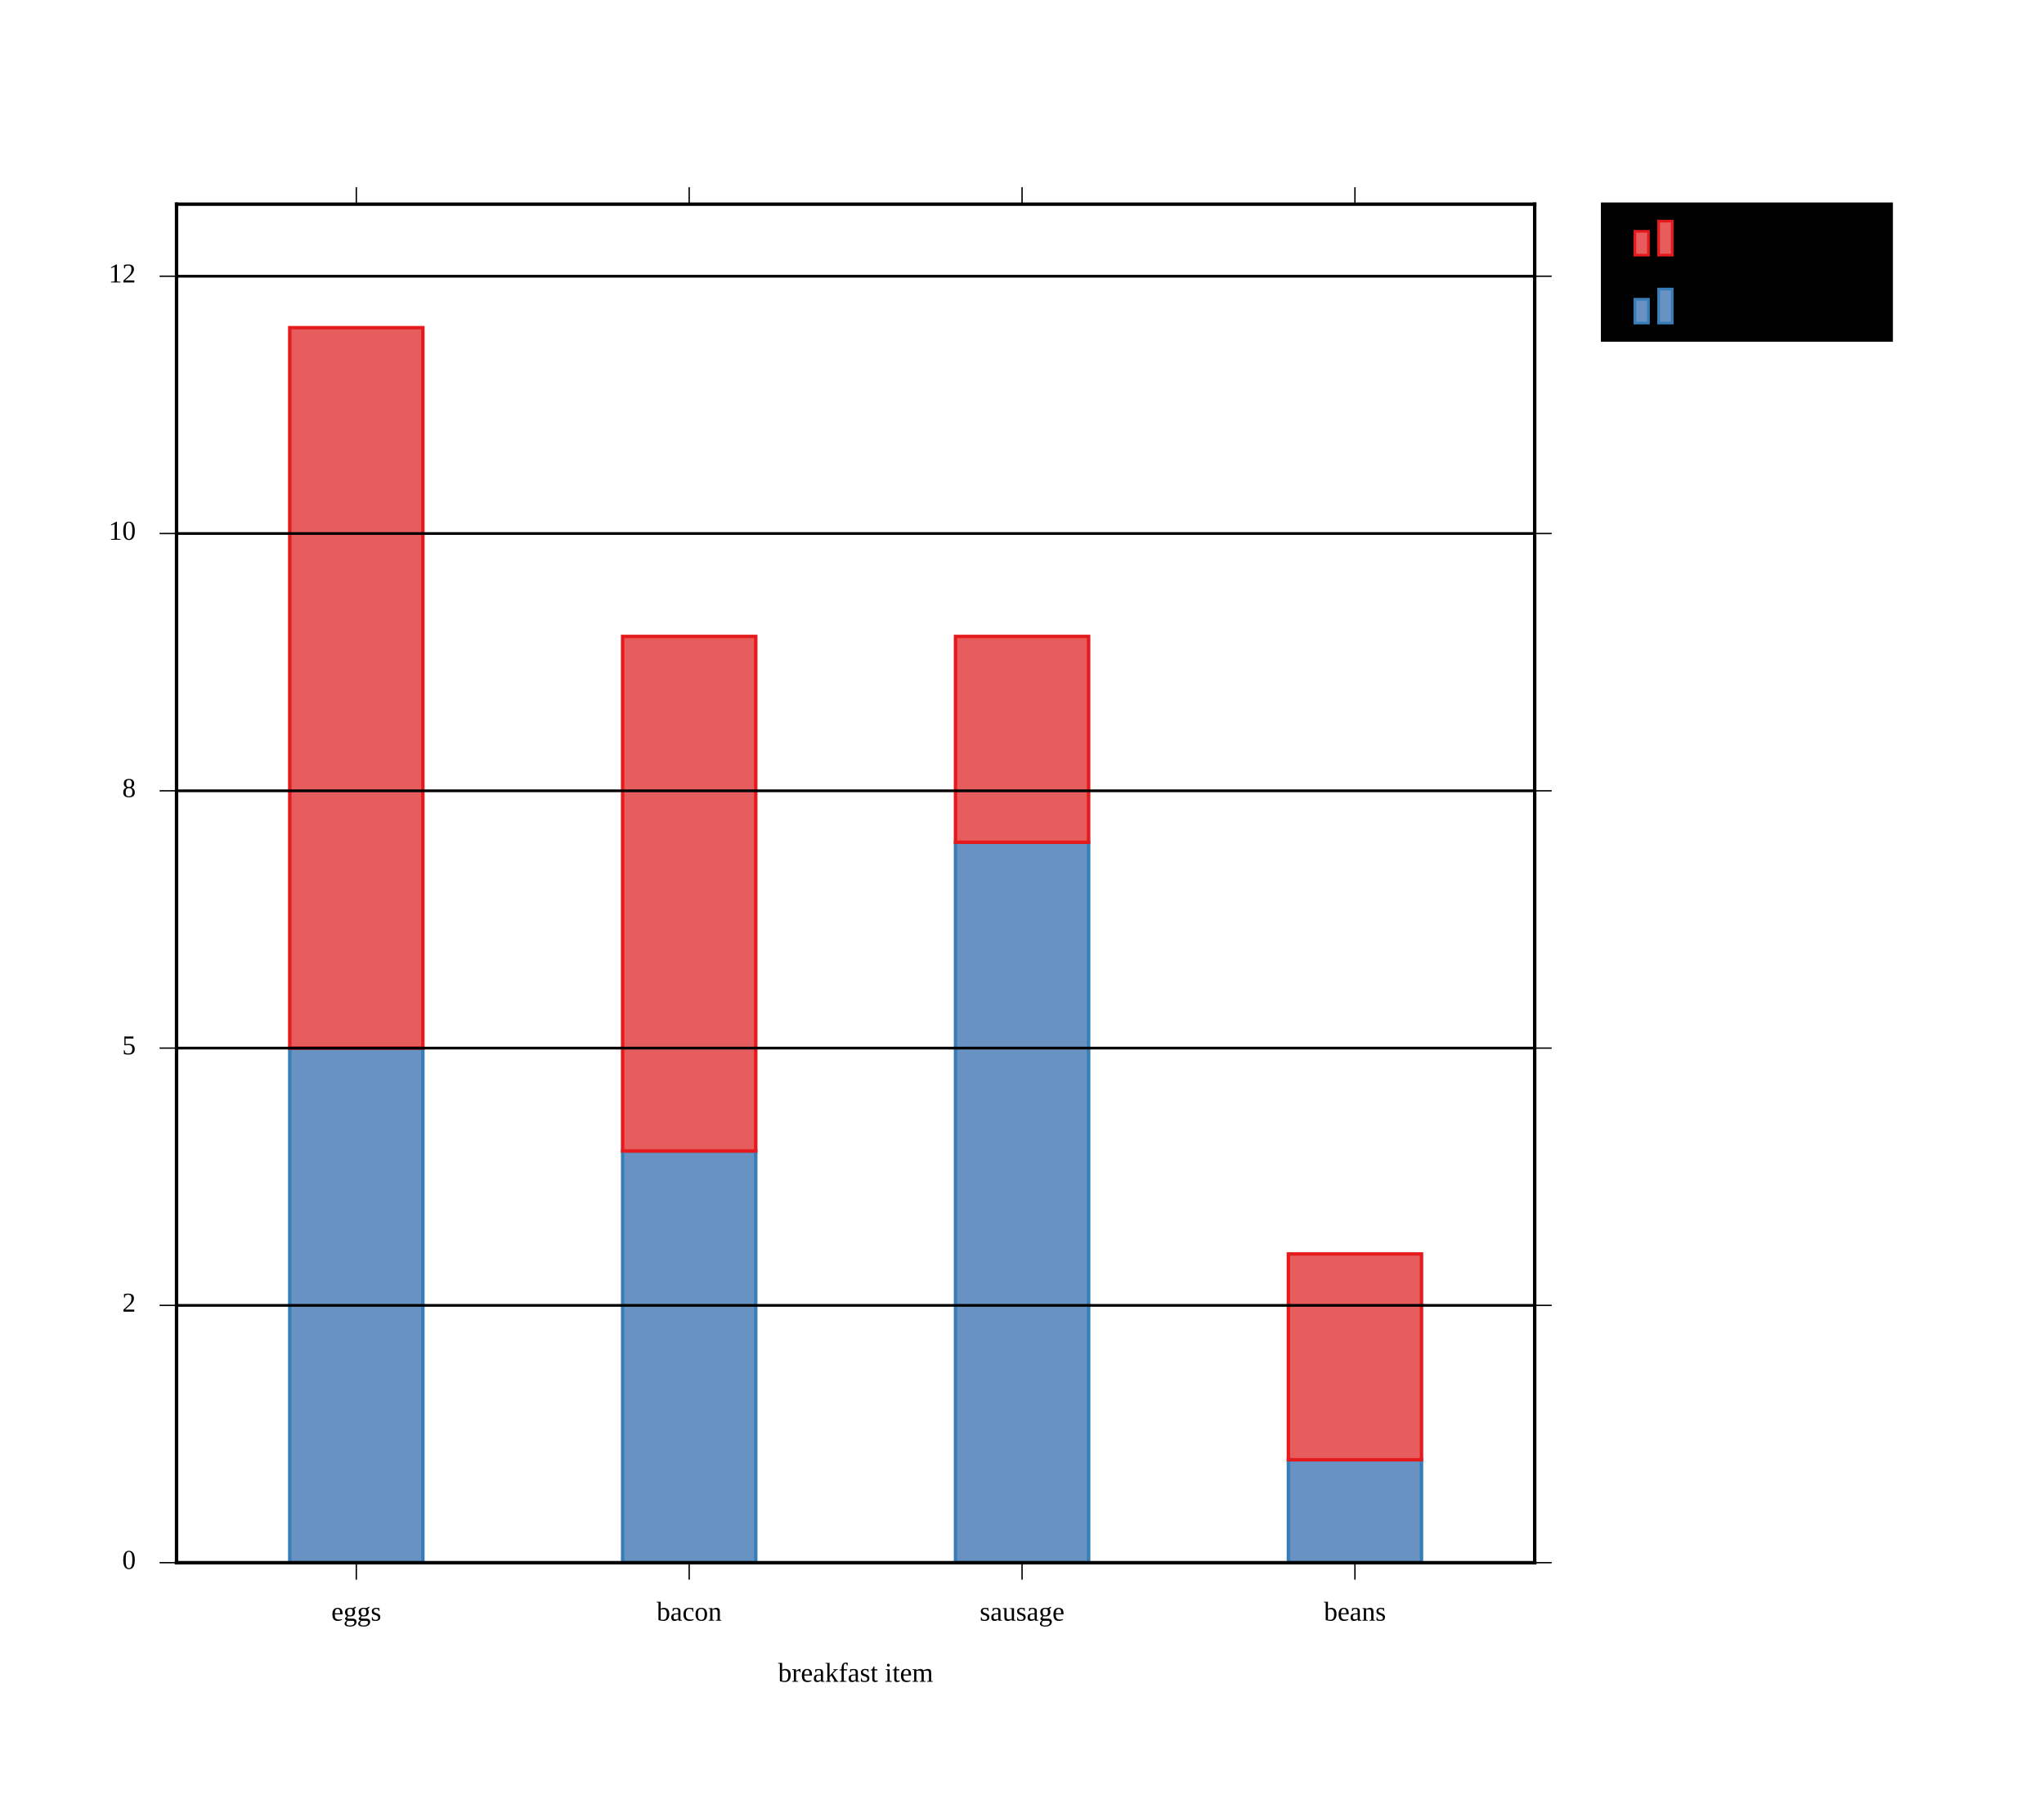
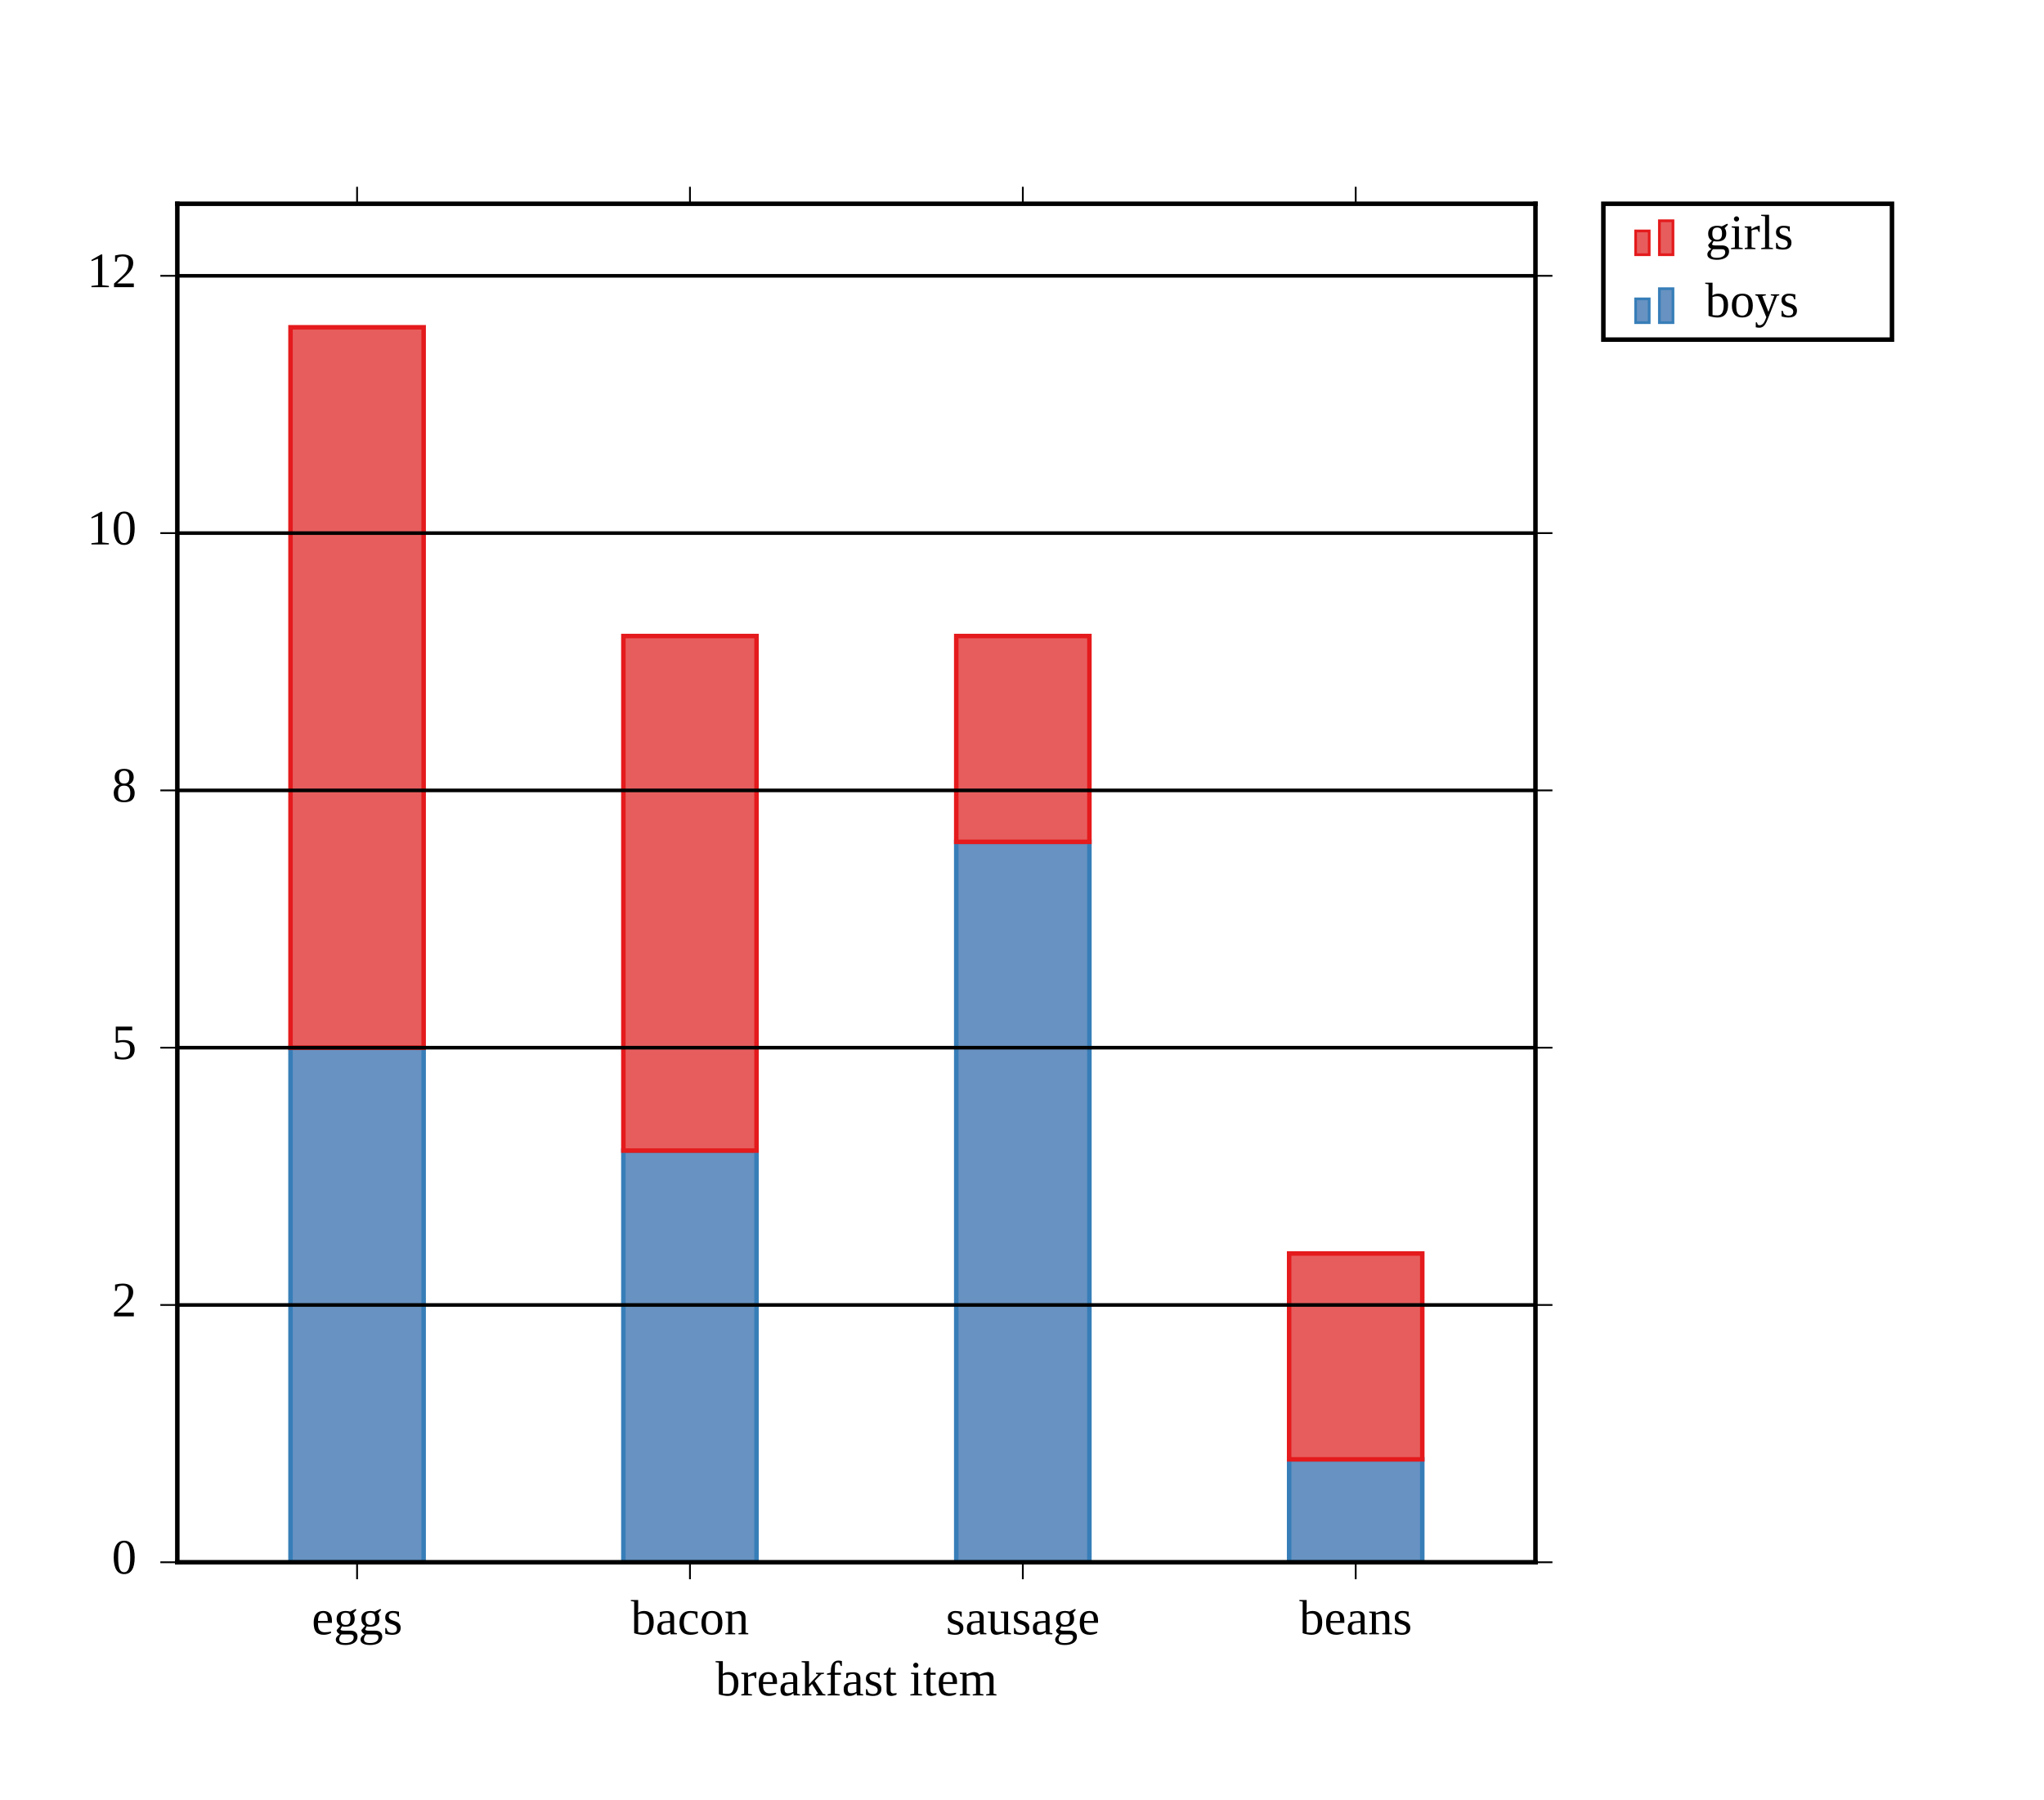
- <svg xmlns="http://www.w3.org/2000/svg" height="528.239" stroke-opacity="1" viewBox="0 0 600 528" font-size="1" width="600" stroke="rgb(0,0,0)" version="1.1">
+ <svg xmlns="http://www.w3.org/2000/svg" height="400" stroke-opacity="1" viewBox="0 0 454 400" font-size="1" width="454.34" stroke="rgb(0,0,0)" version="1.1">
  <defs />
  <g stroke-opacity="1.0" fill-opacity="1.0" stroke="rgb(55,126,184)" stroke-width="1.0" fill="rgb(103,146,193)">
    <defs>
      <clipPath id="myClip1">
-         <path d="M 450.498,458.472 l -0,-398.671 h -398.671 l -0,398.671 Z" />
+         <path d="M 341.132,347.17 l -0,-301.887 h -301.887 l -0,301.887 Z" />
      </clipPath>
    </defs>
    <g clip-path="url(#myClip1)">
-       <path d="M 378.19,458.472 h 39.085 v -30.202 h -39.085 Z" />
+       <path d="M 286.378,347.17 h 29.597 v -22.87 h -29.597 Z" />
    </g>
  </g>
  <g stroke-opacity="1.0" fill-opacity="1.0" stroke="rgb(55,126,184)" stroke-width="1.0" fill="rgb(103,146,193)">
    <defs>
      <clipPath id="myClip2">
-         <path d="M 450.498,458.472 l -0,-398.671 h -398.671 l -0,398.671 Z" />
+         <path d="M 341.132,347.17 l -0,-301.887 h -301.887 l -0,301.887 Z" />
      </clipPath>
    </defs>
    <g clip-path="url(#myClip2)">
-       <path d="M 280.477,458.472 h 39.085 v -211.417 h -39.085 Z" />
+       <path d="M 212.386,347.17 h 29.597 v -160.091 h -29.597 Z" />
    </g>
  </g>
  <g stroke-opacity="1.0" fill-opacity="1.0" stroke="rgb(55,126,184)" stroke-width="1.0" fill="rgb(103,146,193)">
    <defs>
      <clipPath id="myClip3">
-         <path d="M 450.498,458.472 l -0,-398.671 h -398.671 l -0,398.671 Z" />
+         <path d="M 341.132,347.17 l -0,-301.887 h -301.887 l -0,301.887 Z" />
      </clipPath>
    </defs>
    <g clip-path="url(#myClip3)">
-       <path d="M 182.763,458.472 h 39.085 v -120.809 h -39.085 Z" />
+       <path d="M 138.394,347.17 h 29.597 v -91.481 h -29.597 Z" />
    </g>
  </g>
  <g stroke-opacity="1.0" fill-opacity="1.0" stroke="rgb(55,126,184)" stroke-width="1.0" fill="rgb(103,146,193)">
    <defs>
      <clipPath id="myClip4">
-         <path d="M 450.498,458.472 l -0,-398.671 h -398.671 l -0,398.671 Z" />
+         <path d="M 341.132,347.17 l -0,-301.887 h -301.887 l -0,301.887 Z" />
      </clipPath>
    </defs>
    <g clip-path="url(#myClip4)">
-       <path d="M 85.05,458.472 h 39.085 v -151.012 h -39.085 Z" />
+       <path d="M 64.403,347.17 h 29.597 v -114.351 h -29.597 Z" />
    </g>
  </g>
  <g stroke-opacity="1.0" fill-opacity="1.0" stroke="rgb(228,26,28)" stroke-width="1.0" fill="rgb(231,93,93)">
    <defs>
      <clipPath id="myClip5">
-         <path d="M 450.498,458.472 l -0,-398.671 h -398.671 l -0,398.671 Z" />
+         <path d="M 341.132,347.17 l -0,-301.887 h -301.887 l -0,301.887 Z" />
      </clipPath>
    </defs>
    <g clip-path="url(#myClip5)">
-       <path d="M 378.19,428.269 h 39.085 v -60.405 h -39.085 Z" />
+       <path d="M 286.378,324.3 h 29.597 v -45.74 h -29.597 Z" />
    </g>
  </g>
  <g stroke-opacity="1.0" fill-opacity="1.0" stroke="rgb(228,26,28)" stroke-width="1.0" fill="rgb(231,93,93)">
    <defs>
      <clipPath id="myClip6">
-         <path d="M 450.498,458.472 l -0,-398.671 h -398.671 l -0,398.671 Z" />
+         <path d="M 341.132,347.17 l -0,-301.887 h -301.887 l -0,301.887 Z" />
      </clipPath>
    </defs>
    <g clip-path="url(#myClip6)">
-       <path d="M 280.477,247.055 h 39.085 v -60.405 h -39.085 Z" />
+       <path d="M 212.386,187.078 h 29.597 v -45.74 h -29.597 Z" />
    </g>
  </g>
  <g stroke-opacity="1.0" fill-opacity="1.0" stroke="rgb(228,26,28)" stroke-width="1.0" fill="rgb(231,93,93)">
    <defs>
      <clipPath id="myClip7">
-         <path d="M 450.498,458.472 l -0,-398.671 h -398.671 l -0,398.671 Z" />
+         <path d="M 341.132,347.17 l -0,-301.887 h -301.887 l -0,301.887 Z" />
      </clipPath>
    </defs>
    <g clip-path="url(#myClip7)">
-       <path d="M 182.763,337.662 h 39.085 v -151.012 h -39.085 Z" />
+       <path d="M 138.394,255.689 h 29.597 v -114.351 h -29.597 Z" />
    </g>
  </g>
  <g stroke-opacity="1.0" fill-opacity="1.0" stroke="rgb(228,26,28)" stroke-width="1.0" fill="rgb(231,93,93)">
    <defs>
      <clipPath id="myClip8">
-         <path d="M 450.498,458.472 l -0,-398.671 h -398.671 l -0,398.671 Z" />
+         <path d="M 341.132,347.17 l -0,-301.887 h -301.887 l -0,301.887 Z" />
      </clipPath>
    </defs>
    <g clip-path="url(#myClip8)">
-       <path d="M 85.05,307.46 h 39.085 v -211.417 h -39.085 Z" />
+       <path d="M 64.403,232.819 h 29.597 v -160.091 h -29.597 Z" />
    </g>
  </g>
  <g stroke-width="0.8">
-     <path d="M 51.827,458.472 h 398.671 M 51.827,382.966 h 398.671 M 51.827,307.46 h 398.671 M 51.827,231.954 h 398.671 M 51.827,156.448 h 398.671 M 51.827,80.942 h 398.671 " />
+     <path d="M 39.245,347.17 h 301.887 M 39.245,289.994 h 301.887 M 39.245,232.819 h 301.887 M 39.245,175.643 h 301.887 M 39.245,118.468 h 301.887 M 39.245,61.292 h 301.887 " />
  </g>
  <g stroke-linecap="square">
-     <path d="M 51.827,458.472 v -398.671 M 450.498,458.472 v -398.671 " />
+     <path d="M 39.245,347.17 v -301.887 M 341.132,347.17 v -301.887 " />
  </g>
  <g stroke-width="0.4">
-     <path d="M 450.498,458.472 h 4.983 M 450.498,382.966 h 4.983 M 450.498,307.46 h 4.983 M 450.498,231.954 h 4.983 M 450.498,156.448 h 4.983 M 450.498,80.942 h 4.983 " />
+     <path d="M 341.132,347.17 h 3.774 M 341.132,289.994 h 3.774 M 341.132,232.819 h 3.774 M 341.132,175.643 h 3.774 M 341.132,118.468 h 3.774 M 341.132,61.292 h 3.774 " />
  </g>
  <g stroke-width="0.4">
-     <path d="M 46.844,458.472 h 4.983 M 46.844,382.966 h 4.983 M 46.844,307.46 h 4.983 M 46.844,231.954 h 4.983 M 46.844,156.448 h 4.983 M 46.844,80.942 h 4.983 " />
+     <path d="M 35.472,347.17 h 3.774 M 35.472,289.994 h 3.774 M 35.472,232.819 h 3.774 M 35.472,175.643 h 3.774 M 35.472,118.468 h 3.774 M 35.472,61.292 h 3.774 " />
  </g>
-   <g fill-opacity="1.0" font-size="8.0px" fill="rgb(0,0,0)">
-     <text dominant-baseline="middle" transform="matrix(1,0,0,1,39.8671,80.9423)" stroke="none" text-anchor="end">12</text>
+   <g fill-opacity="1.0" font-size="11.0px" fill="rgb(0,0,0)">
+     <text dominant-baseline="middle" transform="matrix(1,0,0,1,30.1887,61.2922)" stroke="none" text-anchor="end">12</text>
  </g>
-   <g fill-opacity="1.0" font-size="8.0px" fill="rgb(0,0,0)">
-     <text dominant-baseline="middle" transform="matrix(1,0,0,1,39.8671,156.4482)" stroke="none" text-anchor="end">10</text>
+   <g fill-opacity="1.0" font-size="11.0px" fill="rgb(0,0,0)">
+     <text dominant-baseline="middle" transform="matrix(1,0,0,1,30.1887,118.4677)" stroke="none" text-anchor="end">10</text>
  </g>
-   <g fill-opacity="1.0" font-size="8.0px" fill="rgb(0,0,0)">
-     <text dominant-baseline="middle" transform="matrix(1,0,0,1,39.8671,231.9541)" stroke="none" text-anchor="end">8</text>
+   <g fill-opacity="1.0" font-size="11.0px" fill="rgb(0,0,0)">
+     <text dominant-baseline="middle" transform="matrix(1,0,0,1,30.1887,175.6432)" stroke="none" text-anchor="end">8</text>
  </g>
-   <g fill-opacity="1.0" font-size="8.0px" fill="rgb(0,0,0)">
-     <text dominant-baseline="middle" transform="matrix(1,0,0,1,39.8671,307.46)" stroke="none" text-anchor="end">5</text>
+   <g fill-opacity="1.0" font-size="11.0px" fill="rgb(0,0,0)">
+     <text dominant-baseline="middle" transform="matrix(1,0,0,1,30.1887,232.8188)" stroke="none" text-anchor="end">5</text>
  </g>
-   <g fill-opacity="1.0" font-size="8.0px" fill="rgb(0,0,0)">
-     <text dominant-baseline="middle" transform="matrix(1,0,0,1,39.8671,382.9659)" stroke="none" text-anchor="end">2</text>
+   <g fill-opacity="1.0" font-size="11.0px" fill="rgb(0,0,0)">
+     <text dominant-baseline="middle" transform="matrix(1,0,0,1,30.1887,289.9943)" stroke="none" text-anchor="end">2</text>
  </g>
-   <g fill-opacity="1.0" font-size="8.0px" fill="rgb(0,0,0)">
-     <text dominant-baseline="middle" transform="matrix(1,0,0,1,39.8671,458.4718)" stroke="none" text-anchor="end">0</text>
+   <g fill-opacity="1.0" font-size="11.0px" fill="rgb(0,0,0)">
+     <text dominant-baseline="middle" transform="matrix(1,0,0,1,30.1887,347.1698)" stroke="none" text-anchor="end">0</text>
  </g>
  <g stroke-linecap="square">
-     <path d="M 51.827,458.472 h 398.671 M 51.827,59.801 h 398.671 " />
+     <path d="M 39.245,347.17 h 301.887 M 39.245,45.283 h 301.887 " />
  </g>
  <g stroke-width="0.4">
-     <path d="M 104.593,59.801 v -4.983 M 202.306,59.801 v -4.983 M 300.019,59.801 v -4.983 M 397.733,59.801 v -4.983 " />
+     <path d="M 79.201,45.283 v -3.774 M 153.193,45.283 v -3.774 M 227.185,45.283 v -3.774 M 301.176,45.283 v -3.774 " />
  </g>
  <g stroke-width="0.4">
-     <path d="M 104.593,463.455 v -4.983 M 202.306,463.455 v -4.983 M 300.019,463.455 v -4.983 M 397.733,463.455 v -4.983 " />
-   </g>
-   <g fill-opacity="1.0" font-size="8.0px" fill="rgb(0,0,0)">
-     <text dominant-baseline="text-before-edge" transform="matrix(1,0,0,1,251.1628,488.3721)" stroke="none" text-anchor="middle">breakfast item</text>
-   </g>
-   <g fill-opacity="1.0" font-size="8.0px" fill="rgb(0,0,0)">
-     <text dominant-baseline="text-before-edge" transform="matrix(1,0,0,1,397.733,470.4319)" stroke="none" text-anchor="middle">beans</text>
-   </g>
-   <g fill-opacity="1.0" font-size="8.0px" fill="rgb(0,0,0)">
-     <text dominant-baseline="text-before-edge" transform="matrix(1,0,0,1,300.0195,470.4319)" stroke="none" text-anchor="middle">sausage</text>
-   </g>
-   <g fill-opacity="1.0" font-size="8.0px" fill="rgb(0,0,0)">
-     <text dominant-baseline="text-before-edge" transform="matrix(1,0,0,1,202.306,470.4319)" stroke="none" text-anchor="middle">bacon</text>
-   </g>
-   <g fill-opacity="1.0" font-size="8.0px" fill="rgb(0,0,0)">
-     <text dominant-baseline="text-before-edge" transform="matrix(1,0,0,1,104.5925,470.4319)" stroke="none" text-anchor="middle">eggs</text>
+     <path d="M 79.201,350.943 v -3.774 M 153.193,350.943 v -3.774 M 227.185,350.943 v -3.774 M 301.176,350.943 v -3.774 " />
  </g>
  <g fill-opacity="1.0" font-size="11.0px" fill="rgb(0,0,0)">
-     <text dominant-baseline="text-after-edge" transform="matrix(1,0,0,1,251.1628,39.8671)" stroke="none" text-anchor="middle" />
+     <text dominant-baseline="text-before-edge" transform="matrix(1,0,0,1,190.1887,369.8113)" stroke="none" text-anchor="middle">breakfast item</text>
  </g>
-   <g>
-     <path d="M 555.149,99.668 l -0,-39.867 h -84.718 l -0,39.867 Z" />
+   <g fill-opacity="1.0" font-size="11.0px" fill="rgb(0,0,0)">
+     <text dominant-baseline="text-before-edge" transform="matrix(1,0,0,1,301.1765,356.2264)" stroke="none" text-anchor="middle">beans</text>
  </g>
-   <g fill-opacity="1.0" font-size="8.0px" fill="rgb(0,0,0)">
-     <text dominant-baseline="middle" transform="matrix(1,0,0,1,500.3322,89.701)" stroke="none" text-anchor="start">boys</text>
+   <g fill-opacity="1.0" font-size="11.0px" fill="rgb(0,0,0)">
+     <text dominant-baseline="text-before-edge" transform="matrix(1,0,0,1,227.1846,356.2264)" stroke="none" text-anchor="middle">sausage</text>
  </g>
-   <g stroke-opacity="1.0" fill-opacity="1.0" stroke="rgb(55,126,184)" stroke-width="0.797" fill="rgb(103,146,193)">
-     <path d="M 490.864,94.684 l -0,-9.967 h -3.987 l -0,9.967 Z" />
+   <g fill-opacity="1.0" font-size="11.0px" fill="rgb(0,0,0)">
+     <text dominant-baseline="text-before-edge" transform="matrix(1,0,0,1,153.1927,356.2264)" stroke="none" text-anchor="middle">bacon</text>
  </g>
-   <g stroke-opacity="1.0" fill-opacity="1.0" stroke="rgb(55,126,184)" stroke-width="0.797" fill="rgb(103,146,193)">
-     <path d="M 483.887,94.684 l -0,-6.977 h -3.987 l -0,6.977 Z" />
+   <g fill-opacity="1.0" font-size="11.0px" fill="rgb(0,0,0)">
+     <text dominant-baseline="text-before-edge" transform="matrix(1,0,0,1,79.2009,356.2264)" stroke="none" text-anchor="middle">eggs</text>
  </g>
-   <g fill-opacity="1.0" font-size="8.0px" fill="rgb(0,0,0)">
-     <text dominant-baseline="middle" transform="matrix(1,0,0,1,500.3322,69.7674)" stroke="none" text-anchor="start">girls</text>
+   <g fill-opacity="1.0" font-size="11.0px" fill="rgb(0,0,0)">
+     <text dominant-baseline="text-after-edge" transform="matrix(1,0,0,1,190.1887,30.1887)" stroke="none" text-anchor="middle" />
  </g>
-   <g stroke-opacity="1.0" fill-opacity="1.0" stroke="rgb(228,26,28)" stroke-width="0.797" fill="rgb(231,93,93)">
-     <path d="M 490.864,74.751 l -0,-9.967 h -3.987 l -0,9.967 Z" />
+   <g fill-opacity="0.0" fill="rgb(0,0,0)">
+     <path d="M 420.377,75.472 l -0,-30.189 h -64.151 l -0,30.189 Z" />
  </g>
-   <g stroke-opacity="1.0" fill-opacity="1.0" stroke="rgb(228,26,28)" stroke-width="0.797" fill="rgb(231,93,93)">
-     <path d="M 483.887,74.751 l -0,-6.977 h -3.987 l -0,6.977 Z" />
+   <g fill-opacity="1.0" font-size="11.0px" fill="rgb(0,0,0)">
+     <text dominant-baseline="middle" transform="matrix(1,0,0,1,378.8679,67.9245)" stroke="none" text-anchor="start">boys</text>
+   </g>
+   <g stroke-opacity="1.0" fill-opacity="1.0" stroke="rgb(55,126,184)" stroke-width="0.604" fill="rgb(103,146,193)">
+     <path d="M 371.698,71.698 l -0,-7.547 h -3.019 l -0,7.547 Z" />
+   </g>
+   <g stroke-opacity="1.0" fill-opacity="1.0" stroke="rgb(55,126,184)" stroke-width="0.604" fill="rgb(103,146,193)">
+     <path d="M 366.415,71.698 l -0,-5.283 h -3.019 l -0,5.283 Z" />
+   </g>
+   <g fill-opacity="1.0" font-size="11.0px" fill="rgb(0,0,0)">
+     <text dominant-baseline="middle" transform="matrix(1,0,0,1,378.8679,52.8302)" stroke="none" text-anchor="start">girls</text>
+   </g>
+   <g stroke-opacity="1.0" fill-opacity="1.0" stroke="rgb(228,26,28)" stroke-width="0.604" fill="rgb(231,93,93)">
+     <path d="M 371.698,56.604 l -0,-7.547 h -3.019 l -0,7.547 Z" />
+   </g>
+   <g stroke-opacity="1.0" fill-opacity="1.0" stroke="rgb(228,26,28)" stroke-width="0.604" fill="rgb(231,93,93)">
+     <path d="M 366.415,56.604 l -0,-5.283 h -3.019 l -0,5.283 Z" />
  </g>
</svg>
